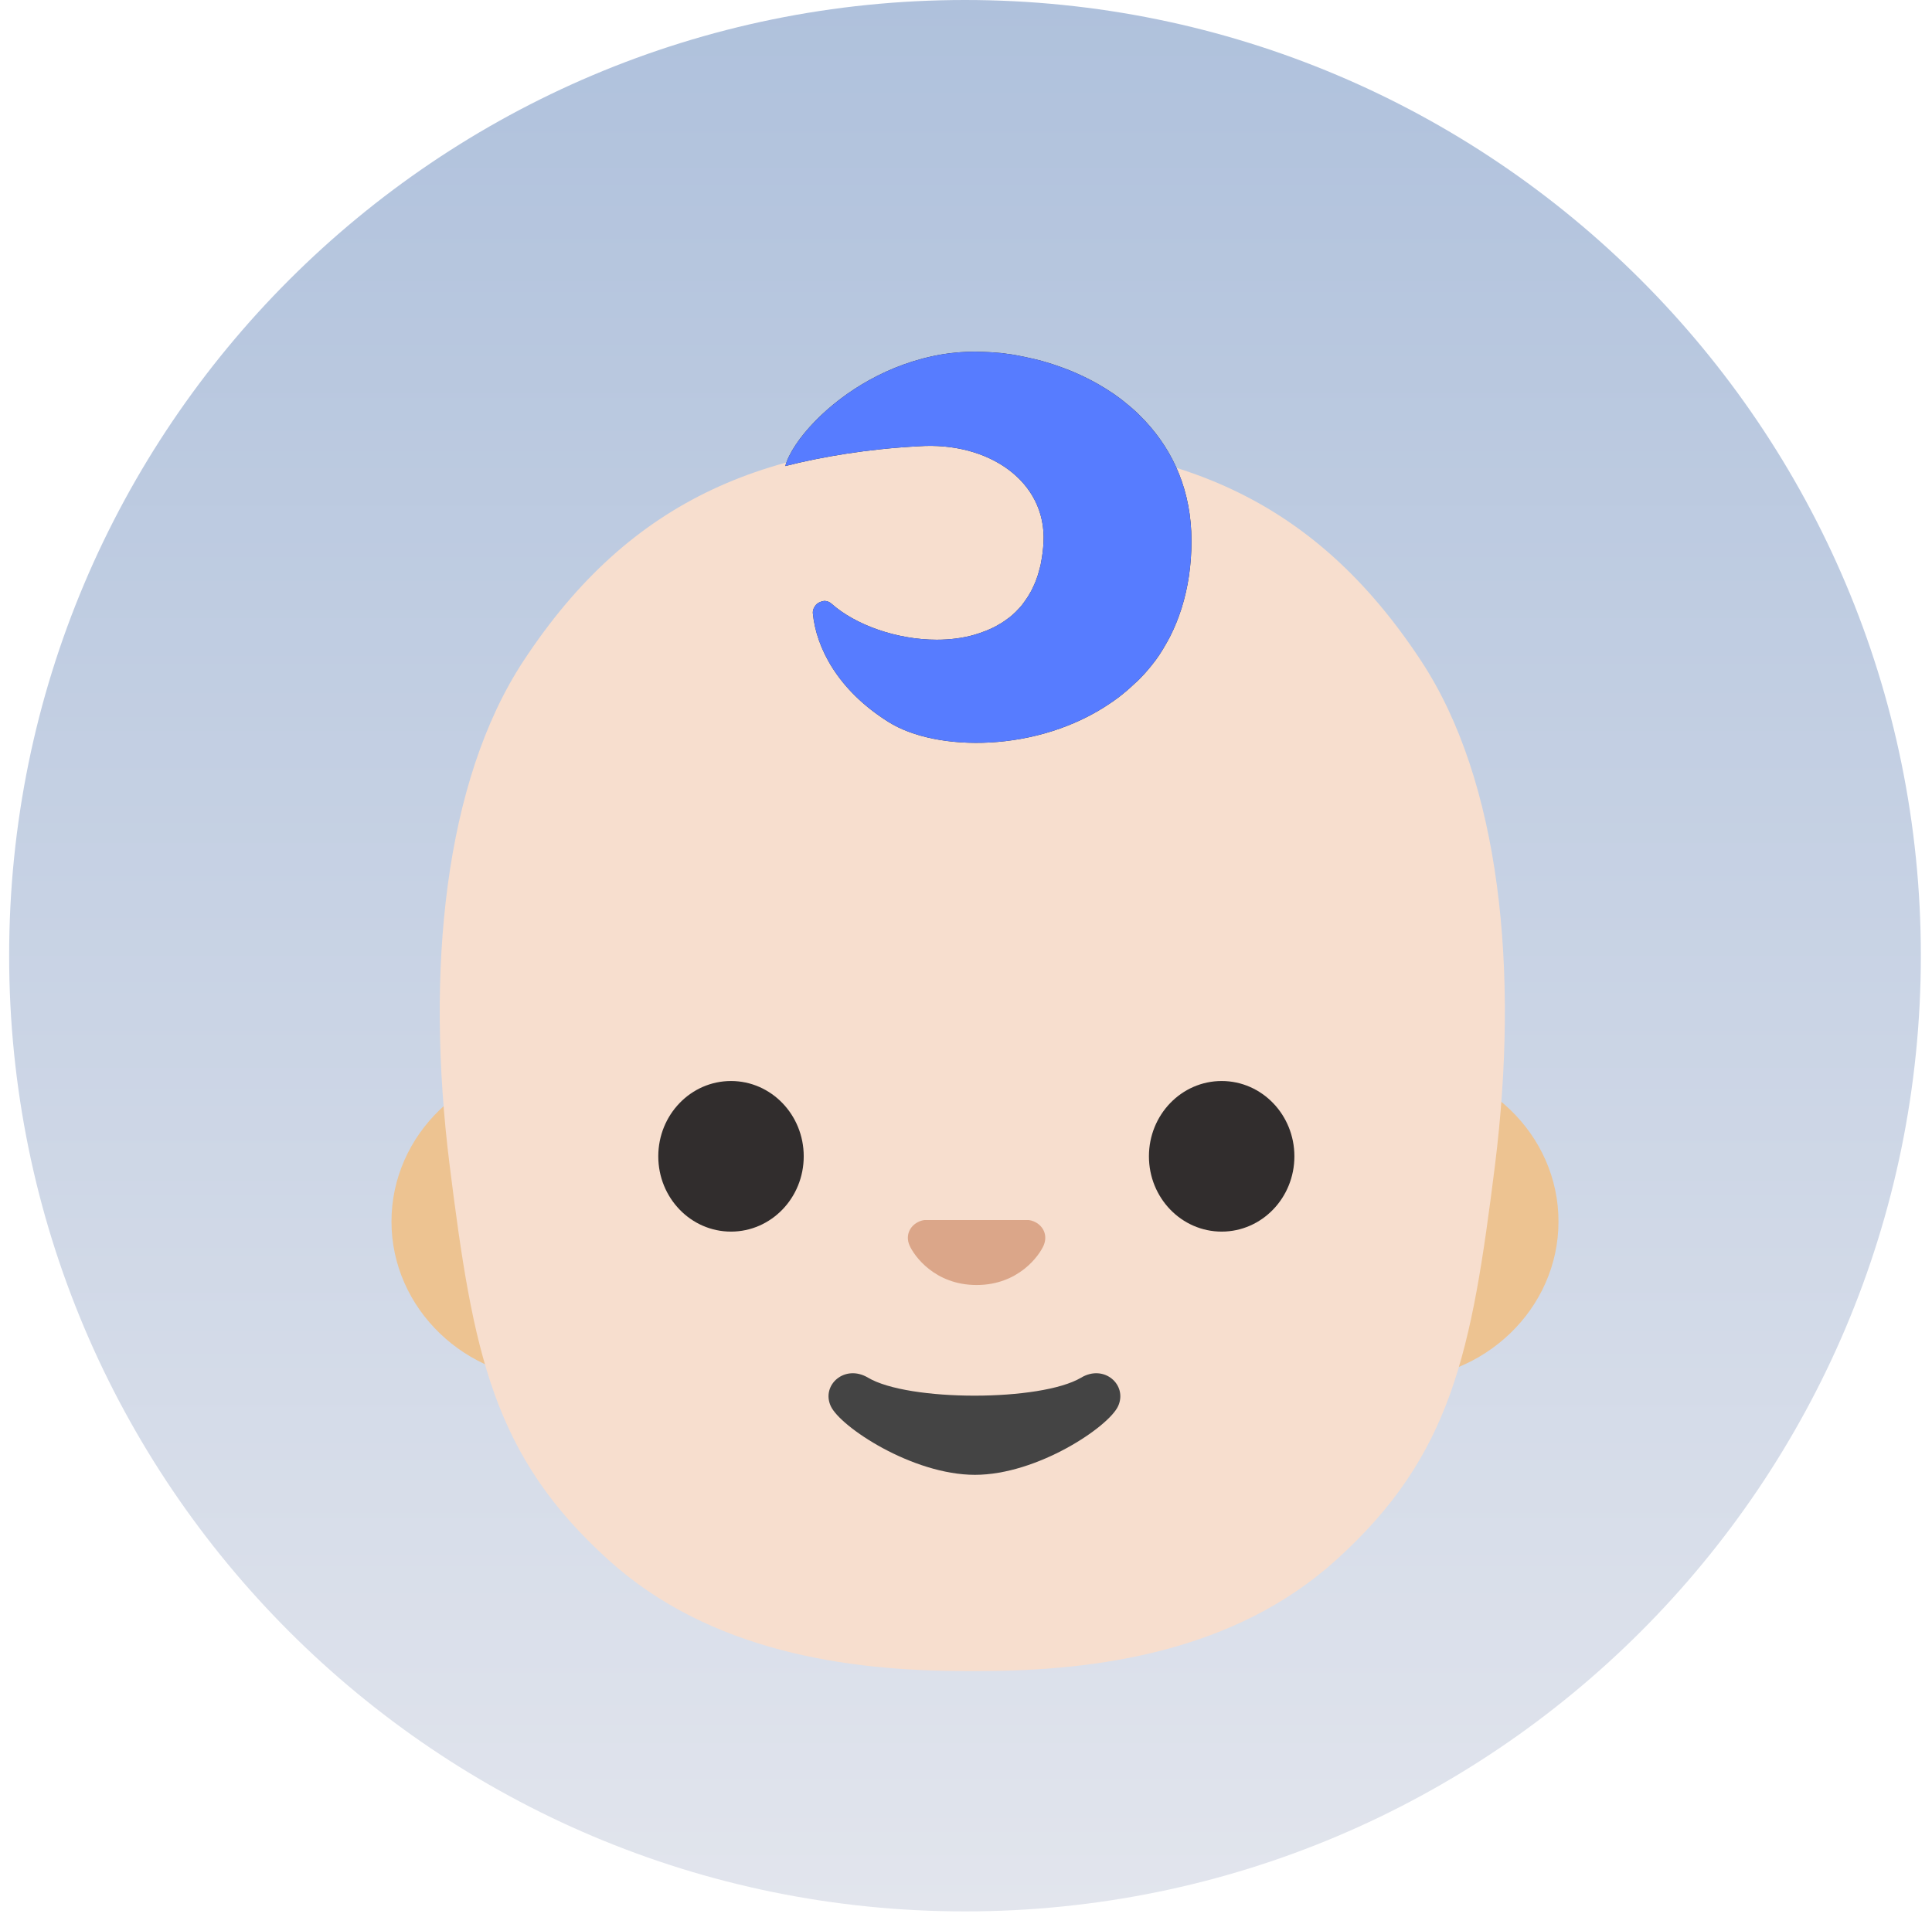
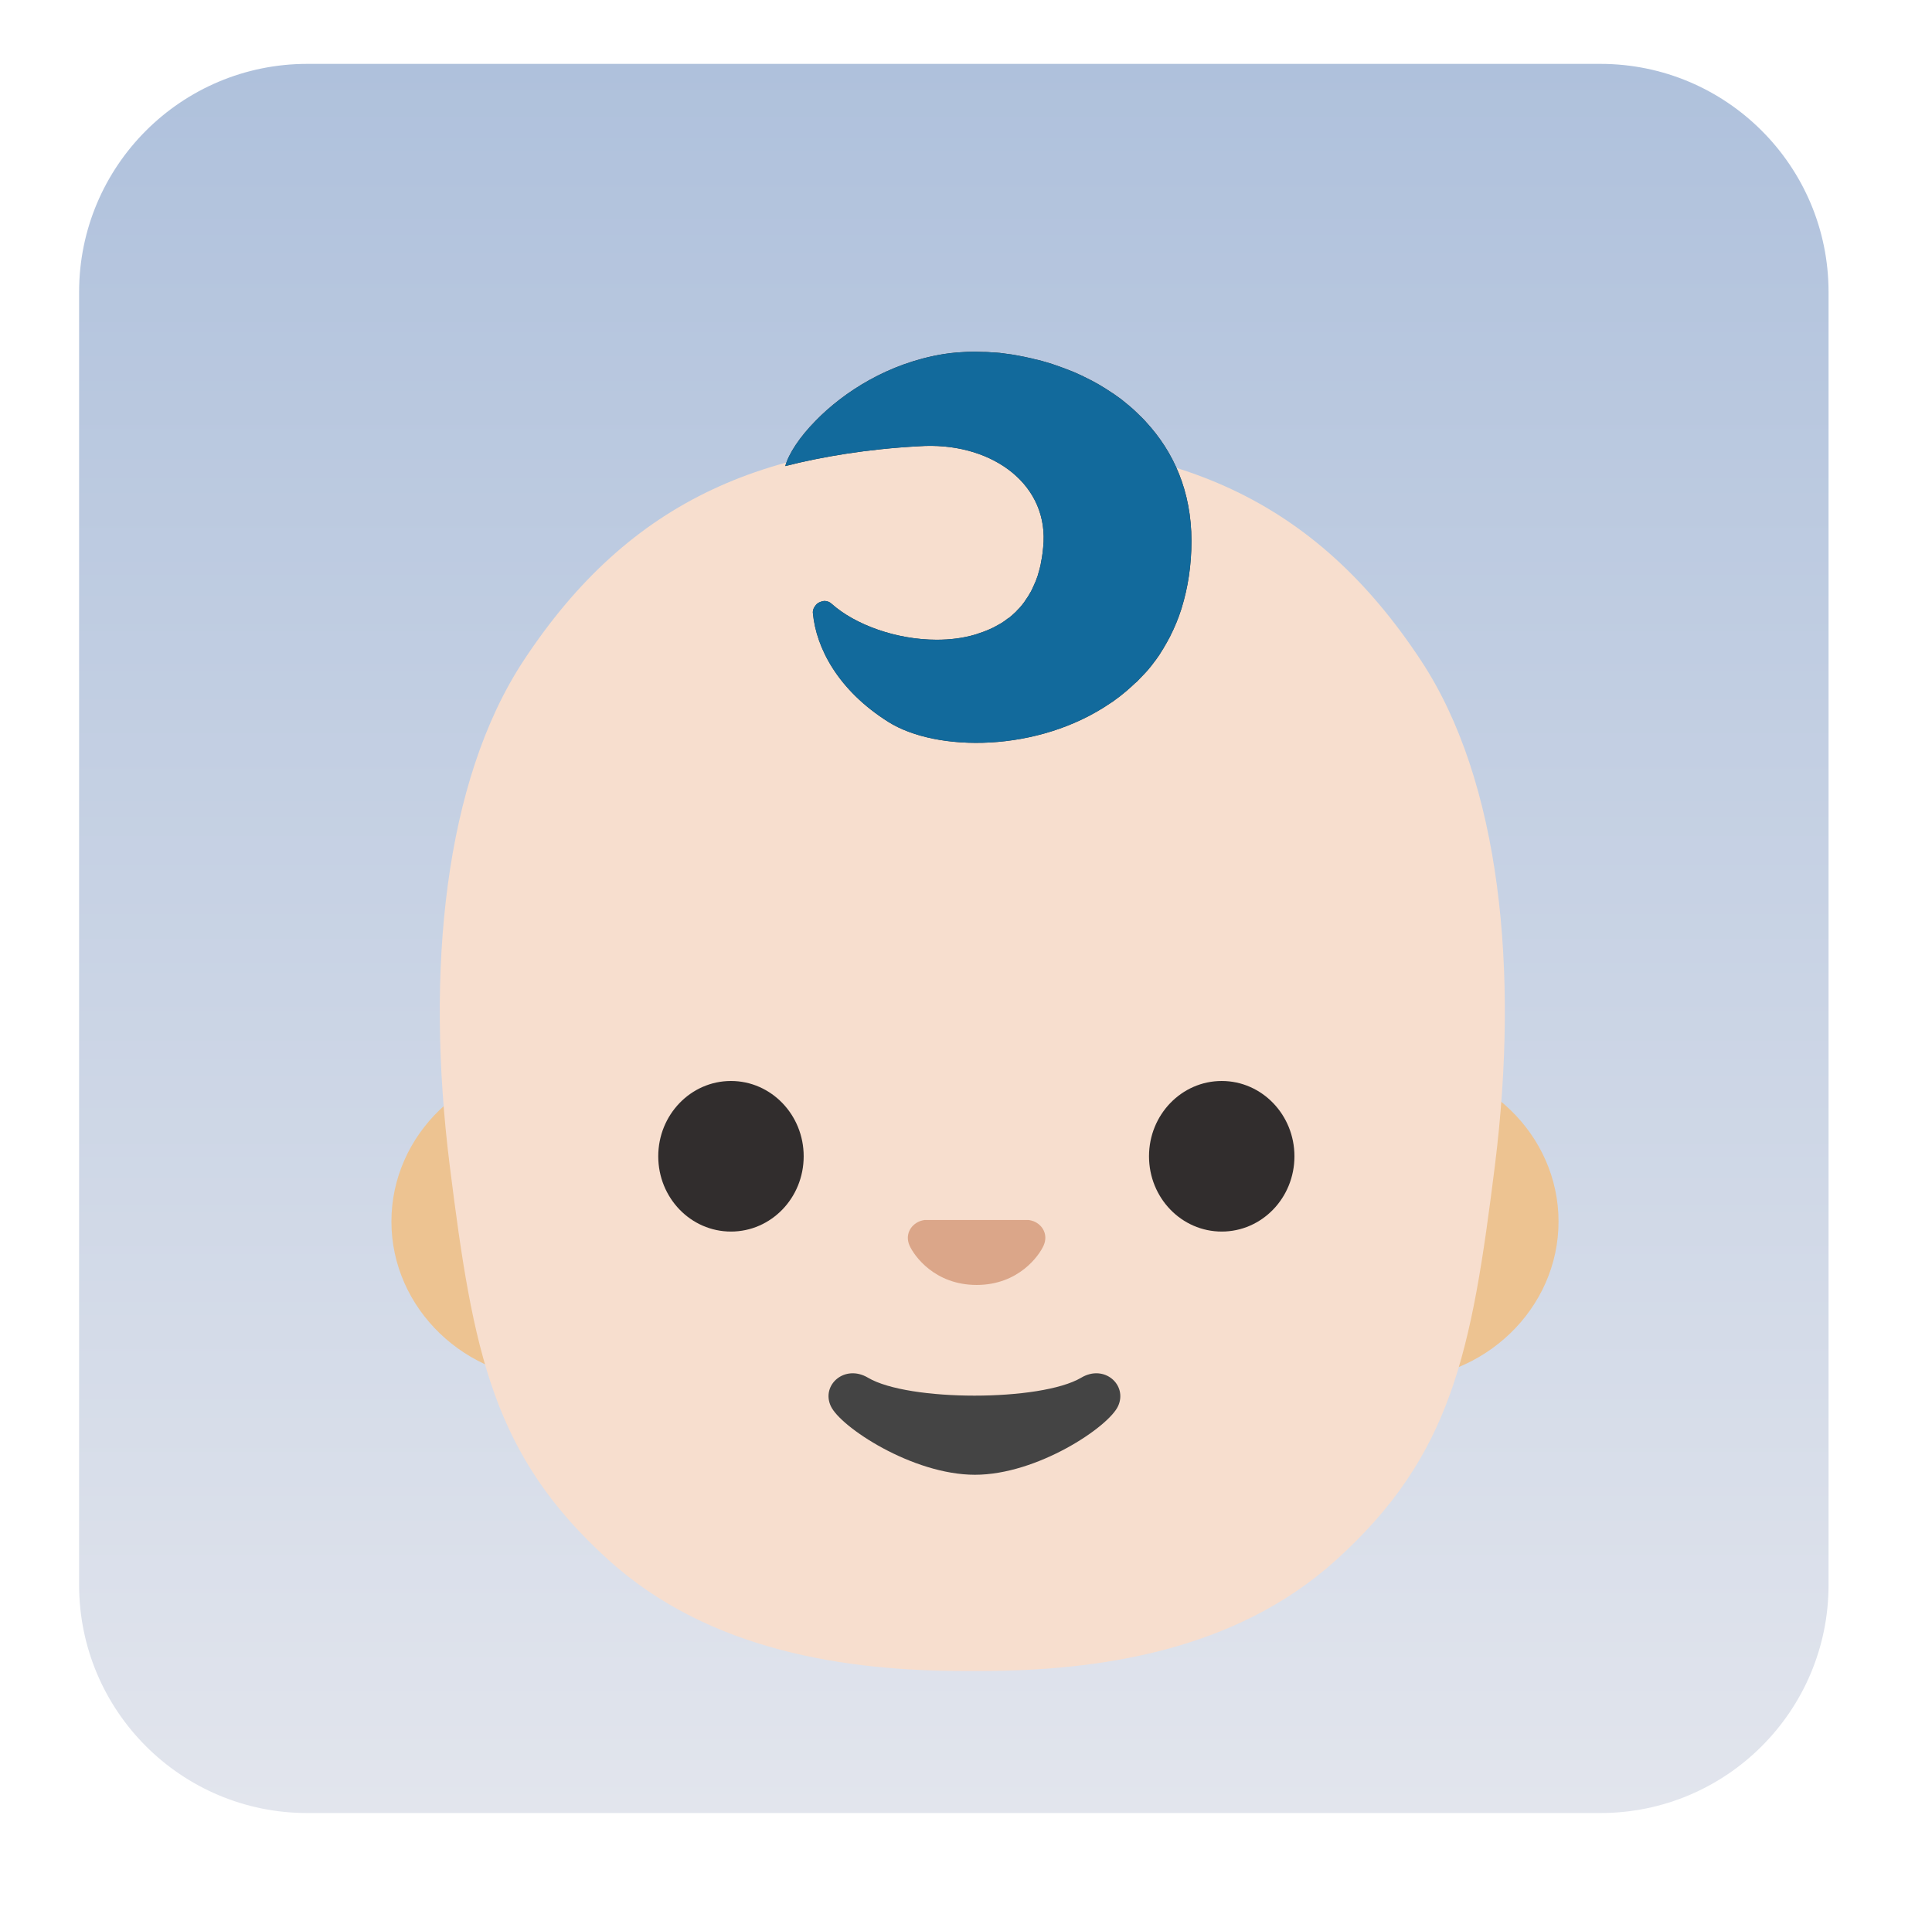
- <svg xmlns="http://www.w3.org/2000/svg" width="127" height="126" viewBox="0 0 127 126" fill="none">
-   <circle cx="63.434" cy="62.833" r="62.833" fill="url(#paint0_linear_4741_2342)" />
-   <path d="M91.646 69.91H36.535C30.596 69.91 25.734 74.588 25.734 80.313C25.734 86.03 30.596 90.715 36.535 90.715H91.646C97.585 90.715 102.447 86.038 102.447 80.313C102.454 74.588 97.592 69.91 91.646 69.91Z" fill="#EDC391" />
-   <path d="M93.425 43.463C86.335 32.677 77.195 28.988 63.915 28.988C50.635 28.988 41.494 32.67 34.404 43.463C29.211 51.372 27.956 63.803 29.557 76.611C31.099 88.924 32.376 95.682 40.019 102.58C46.659 108.57 55.674 109.862 63.406 109.862H64.424C72.156 109.862 81.178 108.57 87.811 102.58C95.454 95.682 96.73 88.924 98.272 76.611C99.873 63.803 98.619 51.364 93.425 43.463Z" fill="#F7DECE" />
-   <path d="M74.905 44.642C75.008 44.531 75.111 44.428 75.215 44.317C75.288 44.236 75.362 44.147 75.436 44.066C75.606 43.867 75.768 43.668 75.923 43.461L75.989 43.373C76.137 43.173 76.27 42.967 76.403 42.753C76.439 42.694 76.476 42.627 76.513 42.568C76.638 42.355 76.764 42.141 76.882 41.912C76.904 41.875 76.919 41.845 76.934 41.809C77.214 41.255 77.457 40.658 77.657 40.031L77.679 39.964C78.085 38.658 78.321 37.205 78.321 35.567C78.321 32.291 77.14 29.702 75.34 27.747C75.318 27.725 75.303 27.71 75.288 27.688C75.148 27.54 75.001 27.393 74.853 27.245L74.765 27.157C74.593 26.993 74.416 26.836 74.233 26.684C74.086 26.559 73.938 26.441 73.791 26.323C73.754 26.294 73.717 26.271 73.688 26.242L73.201 25.888C73.171 25.873 73.149 25.851 73.119 25.836C72.529 25.438 71.917 25.084 71.282 24.781C71.26 24.766 71.231 24.759 71.209 24.744C71.024 24.656 70.84 24.575 70.655 24.493L70.486 24.42C70.323 24.353 70.161 24.287 69.999 24.228C69.94 24.206 69.873 24.183 69.814 24.161C69.659 24.102 69.504 24.051 69.357 23.999L69.158 23.933C69.003 23.881 68.855 23.837 68.7 23.793C68.634 23.77 68.567 23.756 68.494 23.733C68.339 23.689 68.184 23.652 68.029 23.615L67.837 23.571C67.667 23.534 67.498 23.497 67.335 23.46C67.284 23.453 67.232 23.438 67.18 23.431C66.745 23.335 66.31 23.269 65.875 23.217C65.816 23.21 65.757 23.21 65.698 23.202C65.543 23.188 65.395 23.173 65.24 23.165C65.152 23.158 65.07 23.158 64.982 23.151C64.856 23.143 64.739 23.136 64.62 23.136C64.525 23.136 64.429 23.128 64.325 23.128C64.259 23.128 64.192 23.121 64.133 23.121H64.06C63.742 23.121 63.425 23.136 63.115 23.158C63.056 23.165 62.997 23.165 62.938 23.173C62.621 23.202 62.311 23.232 62.016 23.283C58.394 23.874 55.465 25.777 53.635 27.636C52.536 28.75 51.835 29.849 51.621 30.639H51.629C53.974 30.041 57.007 29.517 60.386 29.34C64.96 29.023 68.781 31.628 68.597 35.626C68.575 36.106 68.516 36.556 68.435 36.976L68.412 37.102C68.376 37.264 68.331 37.426 68.287 37.581C68.265 37.655 68.243 37.729 68.228 37.795C68.184 37.928 68.139 38.061 68.088 38.194C68.058 38.275 68.022 38.356 67.985 38.437C67.933 38.555 67.881 38.666 67.83 38.769C67.785 38.858 67.741 38.939 67.689 39.02C67.638 39.116 67.579 39.212 67.52 39.3C67.461 39.389 67.394 39.477 67.335 39.566C67.284 39.639 67.232 39.713 67.173 39.787C67.077 39.905 66.974 40.016 66.871 40.119C66.841 40.149 66.812 40.185 66.782 40.215C66.642 40.355 66.494 40.481 66.339 40.606C66.31 40.628 66.273 40.65 66.243 40.672C66.118 40.77 65.987 40.861 65.853 40.945C65.808 40.968 65.771 40.997 65.727 41.019C65.594 41.1 65.462 41.174 65.329 41.24C65.284 41.263 65.248 41.285 65.203 41.3C65.063 41.366 64.915 41.432 64.761 41.491C64.731 41.506 64.694 41.521 64.657 41.528C64.488 41.595 64.318 41.654 64.141 41.705C64.126 41.713 64.111 41.713 64.097 41.72C63.3 41.956 62.444 42.059 61.574 42.059C58.947 42.059 56.225 41.086 54.661 39.691C54.531 39.574 54.363 39.508 54.188 39.507C54.152 39.507 54.115 39.522 54.085 39.529C54.056 39.536 54.019 39.536 53.989 39.551C53.945 39.566 53.901 39.581 53.856 39.603C53.783 39.639 53.724 39.684 53.665 39.736C53.65 39.75 53.643 39.765 53.628 39.78C53.576 39.839 53.532 39.913 53.495 39.986C53.488 40.001 53.488 40.008 53.48 40.023C53.443 40.119 53.421 40.23 53.436 40.348C53.657 42.576 55.059 45.365 58.394 47.46C61.566 49.459 68.243 49.481 72.994 46.228L73.127 46.139C73.267 46.036 73.415 45.933 73.555 45.829C73.614 45.785 73.68 45.733 73.739 45.682C73.946 45.52 74.145 45.35 74.337 45.173L74.624 44.907C74.728 44.826 74.816 44.73 74.905 44.642Z" fill="#312D2D" />
-   <path d="M74.905 44.642C75.008 44.531 75.111 44.428 75.215 44.317C75.288 44.236 75.362 44.147 75.436 44.066C75.606 43.867 75.768 43.668 75.923 43.461L75.989 43.373C76.137 43.173 76.27 42.967 76.403 42.753C76.439 42.694 76.476 42.627 76.513 42.568C76.638 42.355 76.764 42.141 76.882 41.912C76.904 41.875 76.919 41.845 76.934 41.809C77.214 41.255 77.457 40.658 77.657 40.031L77.679 39.964C78.085 38.658 78.321 37.205 78.321 35.567C78.321 32.291 77.14 29.702 75.34 27.747C75.318 27.725 75.303 27.71 75.288 27.688C75.148 27.54 75.001 27.393 74.853 27.245L74.765 27.157C74.593 26.993 74.416 26.836 74.233 26.684C74.086 26.559 73.938 26.441 73.791 26.323C73.754 26.294 73.717 26.271 73.688 26.242L73.201 25.888C73.171 25.873 73.149 25.851 73.119 25.836C72.529 25.438 71.917 25.084 71.282 24.781C71.26 24.766 71.231 24.759 71.209 24.744C71.024 24.656 70.84 24.575 70.655 24.493L70.486 24.42C70.323 24.353 70.161 24.287 69.999 24.228C69.94 24.206 69.873 24.183 69.814 24.161C69.659 24.102 69.504 24.051 69.357 23.999L69.158 23.933C69.003 23.881 68.855 23.837 68.7 23.793C68.634 23.77 68.567 23.756 68.494 23.733C68.339 23.689 68.184 23.652 68.029 23.615L67.837 23.571C67.667 23.534 67.498 23.497 67.335 23.46C67.284 23.453 67.232 23.438 67.18 23.431C66.745 23.335 66.31 23.269 65.875 23.217C65.816 23.21 65.757 23.21 65.698 23.202C65.543 23.188 65.395 23.173 65.24 23.165C65.152 23.158 65.07 23.158 64.982 23.151C64.856 23.143 64.739 23.136 64.62 23.136C64.525 23.136 64.429 23.128 64.325 23.128C64.259 23.128 64.192 23.121 64.133 23.121H64.06C63.742 23.121 63.425 23.136 63.115 23.158C63.056 23.165 62.997 23.165 62.938 23.173C62.621 23.202 62.311 23.232 62.016 23.283C58.394 23.874 55.465 25.777 53.635 27.636C52.536 28.75 51.835 29.849 51.621 30.639H51.629C53.974 30.041 57.007 29.517 60.386 29.34C64.96 29.023 68.781 31.628 68.597 35.626C68.575 36.106 68.516 36.556 68.435 36.976L68.412 37.102C68.376 37.264 68.331 37.426 68.287 37.581C68.265 37.655 68.243 37.729 68.228 37.795C68.184 37.928 68.139 38.061 68.088 38.194C68.058 38.275 68.022 38.356 67.985 38.437C67.933 38.555 67.881 38.666 67.83 38.769C67.785 38.858 67.741 38.939 67.689 39.02C67.638 39.116 67.579 39.212 67.52 39.3C67.461 39.389 67.394 39.477 67.335 39.566C67.284 39.639 67.232 39.713 67.173 39.787C67.077 39.905 66.974 40.016 66.871 40.119C66.841 40.149 66.812 40.185 66.782 40.215C66.642 40.355 66.494 40.481 66.339 40.606C66.31 40.628 66.273 40.65 66.243 40.672C66.118 40.77 65.987 40.861 65.853 40.945C65.808 40.968 65.771 40.997 65.727 41.019C65.594 41.1 65.462 41.174 65.329 41.24C65.284 41.263 65.248 41.285 65.203 41.3C65.063 41.366 64.915 41.432 64.761 41.491C64.731 41.506 64.694 41.521 64.657 41.528C64.488 41.595 64.318 41.654 64.141 41.705C64.126 41.713 64.111 41.713 64.097 41.72C63.3 41.956 62.444 42.059 61.574 42.059C58.947 42.059 56.225 41.086 54.661 39.691C54.531 39.574 54.363 39.508 54.188 39.507C54.152 39.507 54.115 39.522 54.085 39.529C54.056 39.536 54.019 39.536 53.989 39.551C53.945 39.566 53.901 39.581 53.856 39.603C53.783 39.639 53.724 39.684 53.665 39.736C53.65 39.75 53.643 39.765 53.628 39.78C53.576 39.839 53.532 39.913 53.495 39.986C53.488 40.001 53.488 40.008 53.48 40.023C53.443 40.119 53.421 40.23 53.436 40.348C53.657 42.576 55.059 45.365 58.394 47.46C61.566 49.459 68.243 49.481 72.994 46.228L73.127 46.139C73.267 46.036 73.415 45.933 73.555 45.829C73.614 45.785 73.68 45.733 73.739 45.682C73.946 45.52 74.145 45.35 74.337 45.173L74.624 44.907C74.728 44.826 74.816 44.73 74.905 44.642Z" fill="#577CFF" />
-   <path d="M67.937 80.294C67.838 80.253 67.733 80.226 67.627 80.213H60.766C60.662 80.228 60.559 80.25 60.456 80.294C59.836 80.545 59.489 81.194 59.785 81.873C60.08 82.559 61.444 84.484 64.196 84.484C66.948 84.484 68.313 82.559 68.608 81.873C68.896 81.187 68.556 80.545 67.937 80.294Z" fill="#DBA689" />
-   <path d="M48.052 80.973C50.693 80.973 52.833 78.757 52.833 76.023C52.833 73.289 50.693 71.072 48.052 71.072C45.412 71.072 43.272 73.289 43.272 76.023C43.272 78.757 45.412 80.973 48.052 80.973Z" fill="#312D2D" />
-   <path d="M80.306 80.973C82.946 80.973 85.087 78.757 85.087 76.023C85.087 73.289 82.946 71.072 80.306 71.072C77.666 71.072 75.525 73.289 75.525 76.023C75.525 78.757 77.666 80.973 80.306 80.973Z" fill="#312D2D" />
-   <path d="M71.068 90.575C68.412 92.154 59.706 92.154 57.058 90.575C55.531 89.668 53.974 91.055 54.608 92.442C55.228 93.807 59.979 96.964 64.088 96.964C68.191 96.964 72.883 93.807 73.502 92.442C74.129 91.055 72.588 89.668 71.068 90.575Z" fill="#444444" />
+ <svg xmlns="http://www.w3.org/2000/svg" width="127" height="126">
  <defs>
-     <linearGradient id="paint0_linear_4741_2342" x1="63.434" y1="0" x2="63.434" y2="125.665" gradientUnits="userSpaceOnUse">
+     <linearGradient id="paint0_linear_4741_2342" x1="0.5" x2="0.5" y1="0" y2="1">
      <stop stop-color="#AFC1DC" />
      <stop offset="1" stop-color="#E2E5ED" />
    </linearGradient>
  </defs>
+   <g class="layer">
+     <rect fill="url(#paint0_linear_4741_2342)" height="115" id="svg_10" rx="15" ry="15" width="115" x="5.2" y="4.2" />
+     <path d="m91.65,69.91l-55.11,0c-5.94,0 -10.81,4.68 -10.81,10.4c0,5.72 4.87,10.41 10.81,10.41l55.11,0c5.93,0 10.8,-4.68 10.8,-10.41c0,-5.72 -4.86,-10.4 -10.8,-10.4z" fill="#EDC391" id="svg_2" />
+     <path d="m93.43,43.46c-7.09,-10.78 -16.24,-14.47 -29.52,-14.47c-13.27,0 -22.42,3.68 -29.51,14.47c-5.19,7.91 -6.44,20.34 -4.84,33.15c1.54,12.31 2.82,19.07 10.46,25.97c6.64,5.99 15.65,7.28 23.39,7.28l1.01,0c7.74,0 16.76,-1.29 23.39,-7.28c7.64,-6.9 8.92,-13.66 10.46,-25.97c1.6,-12.81 0.35,-25.25 -4.84,-33.15z" fill="#F7DECE" id="svg_3" />
+     <path d="m74.9,44.64c0.11,-0.11 0.21,-0.21 0.31,-0.32c0.08,-0.08 0.15,-0.17 0.23,-0.25c0.17,-0.2 0.33,-0.4 0.48,-0.61l0.07,-0.09c0.15,-0.2 0.28,-0.4 0.41,-0.62c0.04,-0.06 0.08,-0.12 0.11,-0.18c0.13,-0.22 0.25,-0.43 0.37,-0.66c0.02,-0.03 0.04,-0.06 0.05,-0.1c0.28,-0.55 0.53,-1.15 0.73,-1.78l0.02,-0.07c0.4,-1.3 0.64,-2.76 0.64,-4.39c0,-3.28 -1.18,-5.87 -2.98,-7.82c-0.02,-0.03 -0.04,-0.04 -0.05,-0.06c-0.14,-0.15 -0.29,-0.3 -0.44,-0.44l-0.09,-0.09c-0.17,-0.17 -0.34,-0.32 -0.53,-0.48c-0.14,-0.12 -0.29,-0.24 -0.44,-0.36c-0.04,-0.03 -0.07,-0.05 -0.1,-0.08l-0.49,-0.35c-0.03,-0.02 -0.05,-0.04 -0.08,-0.05c-0.59,-0.4 -1.2,-0.76 -1.84,-1.06c-0.02,-0.01 -0.05,-0.02 -0.07,-0.04c-0.19,-0.08 -0.37,-0.17 -0.55,-0.25l-0.17,-0.07c-0.17,-0.07 -0.33,-0.13 -0.49,-0.19c-0.06,-0.02 -0.13,-0.05 -0.19,-0.07c-0.15,-0.06 -0.31,-0.11 -0.45,-0.16l-0.2,-0.07c-0.16,-0.05 -0.3,-0.09 -0.46,-0.14c-0.07,-0.02 -0.13,-0.03 -0.21,-0.06c-0.15,-0.04 -0.31,-0.08 -0.46,-0.11l-0.19,-0.05c-0.17,-0.04 -0.34,-0.07 -0.5,-0.11c-0.06,-0.01 -0.11,-0.02 -0.16,-0.03c-0.43,-0.09 -0.87,-0.16 -1.31,-0.21c-0.05,-0.01 -0.11,-0.01 -0.17,-0.02c-0.16,-0.01 -0.3,-0.03 -0.46,-0.03c-0.09,-0.01 -0.17,-0.01 -0.26,-0.02c-0.12,-0.01 -0.24,-0.01 -0.36,-0.01c-0.1,0 -0.19,-0.01 -0.29,-0.01c-0.07,0 -0.14,-0.01 -0.2,-0.01l-0.07,0c-0.32,0 -0.63,0.02 -0.94,0.04c-0.06,0.01 -0.12,0.01 -0.18,0.01c-0.32,0.03 -0.63,0.06 -0.92,0.11c-3.63,0.59 -6.56,2.5 -8.38,4.36c-1.1,1.11 -1.8,2.21 -2.02,3l0.01,0c2.34,-0.6 5.38,-1.12 8.76,-1.3c4.57,-0.32 8.39,2.29 8.21,6.29c-0.03,0.48 -0.08,0.93 -0.17,1.35l-0.02,0.12c-0.03,0.16 -0.08,0.33 -0.12,0.48c-0.02,0.08 -0.05,0.15 -0.06,0.22c-0.05,0.13 -0.09,0.26 -0.14,0.39c-0.03,0.08 -0.07,0.17 -0.11,0.25c-0.05,0.11 -0.1,0.23 -0.15,0.33c-0.04,0.09 -0.09,0.17 -0.14,0.25c-0.05,0.1 -0.11,0.19 -0.17,0.28c-0.06,0.09 -0.13,0.18 -0.18,0.27c-0.06,0.07 -0.11,0.14 -0.17,0.22c-0.09,0.12 -0.2,0.23 -0.3,0.33c-0.03,0.03 -0.06,0.07 -0.09,0.1c-0.14,0.14 -0.29,0.26 -0.44,0.39c-0.03,0.02 -0.07,0.04 -0.1,0.06c-0.12,0.1 -0.25,0.19 -0.39,0.28c-0.04,0.02 -0.08,0.05 -0.12,0.07c-0.14,0.08 -0.27,0.15 -0.4,0.22c-0.05,0.02 -0.08,0.04 -0.13,0.06c-0.14,0.07 -0.28,0.13 -0.44,0.19c-0.03,0.02 -0.07,0.03 -0.1,0.04c-0.17,0.06 -0.34,0.12 -0.52,0.18c-0.01,0 -0.03,0 -0.04,0.01c-0.8,0.24 -1.66,0.34 -2.53,0.34c-2.62,0 -5.35,-0.97 -6.91,-2.37c-0.13,-0.12 -0.3,-0.18 -0.47,-0.18c-0.04,0 -0.08,0.01 -0.1,0.02c-0.03,0.01 -0.07,0.01 -0.1,0.02c-0.04,0.02 -0.09,0.03 -0.13,0.05c-0.08,0.04 -0.14,0.08 -0.2,0.14c-0.01,0.01 -0.02,0.03 -0.03,0.04c-0.05,0.06 -0.1,0.13 -0.14,0.21c0,0.01 0,0.02 -0.01,0.03c-0.04,0.1 -0.06,0.21 -0.04,0.33c0.22,2.23 1.62,5.01 4.95,7.11c3.18,2 9.85,2.02 14.6,-1.23l0.14,-0.09c0.14,-0.1 0.28,-0.21 0.42,-0.31c0.06,-0.04 0.13,-0.1 0.19,-0.15c0.21,-0.16 0.4,-0.33 0.6,-0.51l0.28,-0.26c0.11,-0.08 0.2,-0.18 0.28,-0.27z" fill="#312D2D" id="svg_4" />
+     <path d="m74.9,44.64c0.11,-0.11 0.21,-0.21 0.31,-0.32c0.08,-0.08 0.15,-0.17 0.23,-0.25c0.17,-0.2 0.33,-0.4 0.48,-0.61l0.07,-0.09c0.15,-0.2 0.28,-0.4 0.41,-0.62c0.04,-0.06 0.08,-0.12 0.11,-0.18c0.13,-0.22 0.25,-0.43 0.37,-0.66c0.02,-0.03 0.04,-0.06 0.05,-0.1c0.28,-0.55 0.53,-1.15 0.73,-1.78l0.02,-0.07c0.4,-1.3 0.64,-2.76 0.64,-4.39c0,-3.28 -1.18,-5.87 -2.98,-7.82c-0.02,-0.03 -0.04,-0.04 -0.05,-0.06c-0.14,-0.15 -0.29,-0.3 -0.44,-0.44l-0.09,-0.09c-0.17,-0.17 -0.34,-0.32 -0.53,-0.48c-0.14,-0.12 -0.29,-0.24 -0.44,-0.36c-0.04,-0.03 -0.07,-0.05 -0.1,-0.08l-0.49,-0.35c-0.03,-0.02 -0.05,-0.04 -0.08,-0.05c-0.59,-0.4 -1.2,-0.76 -1.84,-1.06c-0.02,-0.01 -0.05,-0.02 -0.07,-0.04c-0.19,-0.08 -0.37,-0.17 -0.55,-0.25l-0.17,-0.07c-0.17,-0.07 -0.33,-0.13 -0.49,-0.19c-0.06,-0.02 -0.13,-0.05 -0.19,-0.07c-0.15,-0.06 -0.31,-0.11 -0.45,-0.16l-0.2,-0.07c-0.16,-0.05 -0.3,-0.09 -0.46,-0.14c-0.07,-0.02 -0.13,-0.03 -0.21,-0.06c-0.15,-0.04 -0.31,-0.08 -0.46,-0.11l-0.19,-0.05c-0.17,-0.04 -0.34,-0.07 -0.5,-0.11c-0.06,-0.01 -0.11,-0.02 -0.16,-0.03c-0.43,-0.09 -0.87,-0.16 -1.31,-0.21c-0.05,-0.01 -0.11,-0.01 -0.17,-0.02c-0.16,-0.01 -0.3,-0.03 -0.46,-0.03c-0.09,-0.01 -0.17,-0.01 -0.26,-0.02c-0.12,-0.01 -0.24,-0.01 -0.36,-0.01c-0.1,0 -0.19,-0.01 -0.29,-0.01c-0.07,0 -0.14,-0.01 -0.2,-0.01l-0.07,0c-0.32,0 -0.63,0.02 -0.94,0.04c-0.06,0.01 -0.12,0.01 -0.18,0.01c-0.32,0.03 -0.63,0.06 -0.92,0.11c-3.63,0.59 -6.56,2.5 -8.38,4.36c-1.1,1.11 -1.8,2.21 -2.02,3l0.01,0c2.34,-0.6 5.38,-1.12 8.76,-1.3c4.57,-0.32 8.39,2.29 8.21,6.29c-0.03,0.48 -0.08,0.93 -0.17,1.35l-0.02,0.12c-0.03,0.16 -0.08,0.33 -0.12,0.48c-0.02,0.08 -0.05,0.15 -0.06,0.22c-0.05,0.13 -0.09,0.26 -0.14,0.39c-0.03,0.08 -0.07,0.17 -0.11,0.25c-0.05,0.11 -0.1,0.23 -0.15,0.33c-0.04,0.09 -0.09,0.17 -0.14,0.25c-0.05,0.1 -0.11,0.19 -0.17,0.28c-0.06,0.09 -0.13,0.18 -0.18,0.27c-0.06,0.07 -0.11,0.14 -0.17,0.22c-0.09,0.12 -0.2,0.23 -0.3,0.33c-0.03,0.03 -0.06,0.07 -0.09,0.1c-0.14,0.14 -0.29,0.26 -0.44,0.39c-0.03,0.02 -0.07,0.04 -0.1,0.06c-0.12,0.1 -0.25,0.19 -0.39,0.28c-0.04,0.02 -0.08,0.05 -0.12,0.07c-0.14,0.08 -0.27,0.15 -0.4,0.22c-0.05,0.02 -0.08,0.04 -0.13,0.06c-0.14,0.07 -0.28,0.13 -0.44,0.19c-0.03,0.02 -0.07,0.03 -0.1,0.04c-0.17,0.06 -0.34,0.12 -0.52,0.18c-0.01,0 -0.03,0 -0.04,0.01c-0.8,0.24 -1.66,0.34 -2.53,0.34c-2.62,0 -5.35,-0.97 -6.91,-2.37c-0.13,-0.12 -0.3,-0.18 -0.47,-0.18c-0.04,0 -0.08,0.01 -0.1,0.02c-0.03,0.01 -0.07,0.01 -0.1,0.02c-0.04,0.02 -0.09,0.03 -0.13,0.05c-0.08,0.04 -0.14,0.08 -0.2,0.14c-0.01,0.01 -0.02,0.03 -0.03,0.04c-0.05,0.06 -0.1,0.13 -0.14,0.21c0,0.01 0,0.02 -0.01,0.03c-0.04,0.1 -0.06,0.21 -0.04,0.33c0.22,2.23 1.62,5.01 4.95,7.11c3.18,2 9.85,2.02 14.6,-1.23l0.14,-0.09c0.14,-0.1 0.28,-0.21 0.42,-0.31c0.06,-0.04 0.13,-0.1 0.19,-0.15c0.21,-0.16 0.4,-0.33 0.6,-0.51l0.28,-0.26c0.11,-0.08 0.2,-0.18 0.28,-0.27z" fill="#126a9c" id="svg_5" />
+     <path d="m67.94,80.29c-0.1,-0.04 -0.21,-0.06 -0.31,-0.08l-6.86,0c-0.11,0.02 -0.21,0.04 -0.31,0.08c-0.62,0.25 -0.97,0.9 -0.68,1.58c0.3,0.69 1.66,2.61 4.42,2.61c2.75,0 4.11,-1.92 4.41,-2.61c0.29,-0.68 -0.05,-1.33 -0.67,-1.58z" fill="#DBA689" id="svg_6" />
+     <path d="m48.05,80.97c2.64,0 4.78,-2.21 4.78,-4.95c0,-2.73 -2.14,-4.95 -4.78,-4.95c-2.64,0 -4.78,2.22 -4.78,4.95c0,2.74 2.14,4.95 4.78,4.95z" fill="#312D2D" id="svg_7" />
+     <path d="m80.31,80.97c2.64,0 4.78,-2.21 4.78,-4.95c0,-2.73 -2.14,-4.95 -4.78,-4.95c-2.64,0 -4.78,2.22 -4.78,4.95c0,2.74 2.14,4.95 4.78,4.95z" fill="#312D2D" id="svg_8" />
+     <path d="m71.07,90.58c-2.66,1.57 -11.36,1.57 -14.01,0c-1.53,-0.91 -3.09,0.47 -2.45,1.86c0.62,1.37 5.37,4.52 9.48,4.52c4.1,0 8.79,-3.15 9.41,-4.52c0.63,-1.39 -0.91,-2.77 -2.43,-1.86z" fill="#444444" id="svg_9" />
+   </g>
</svg>
